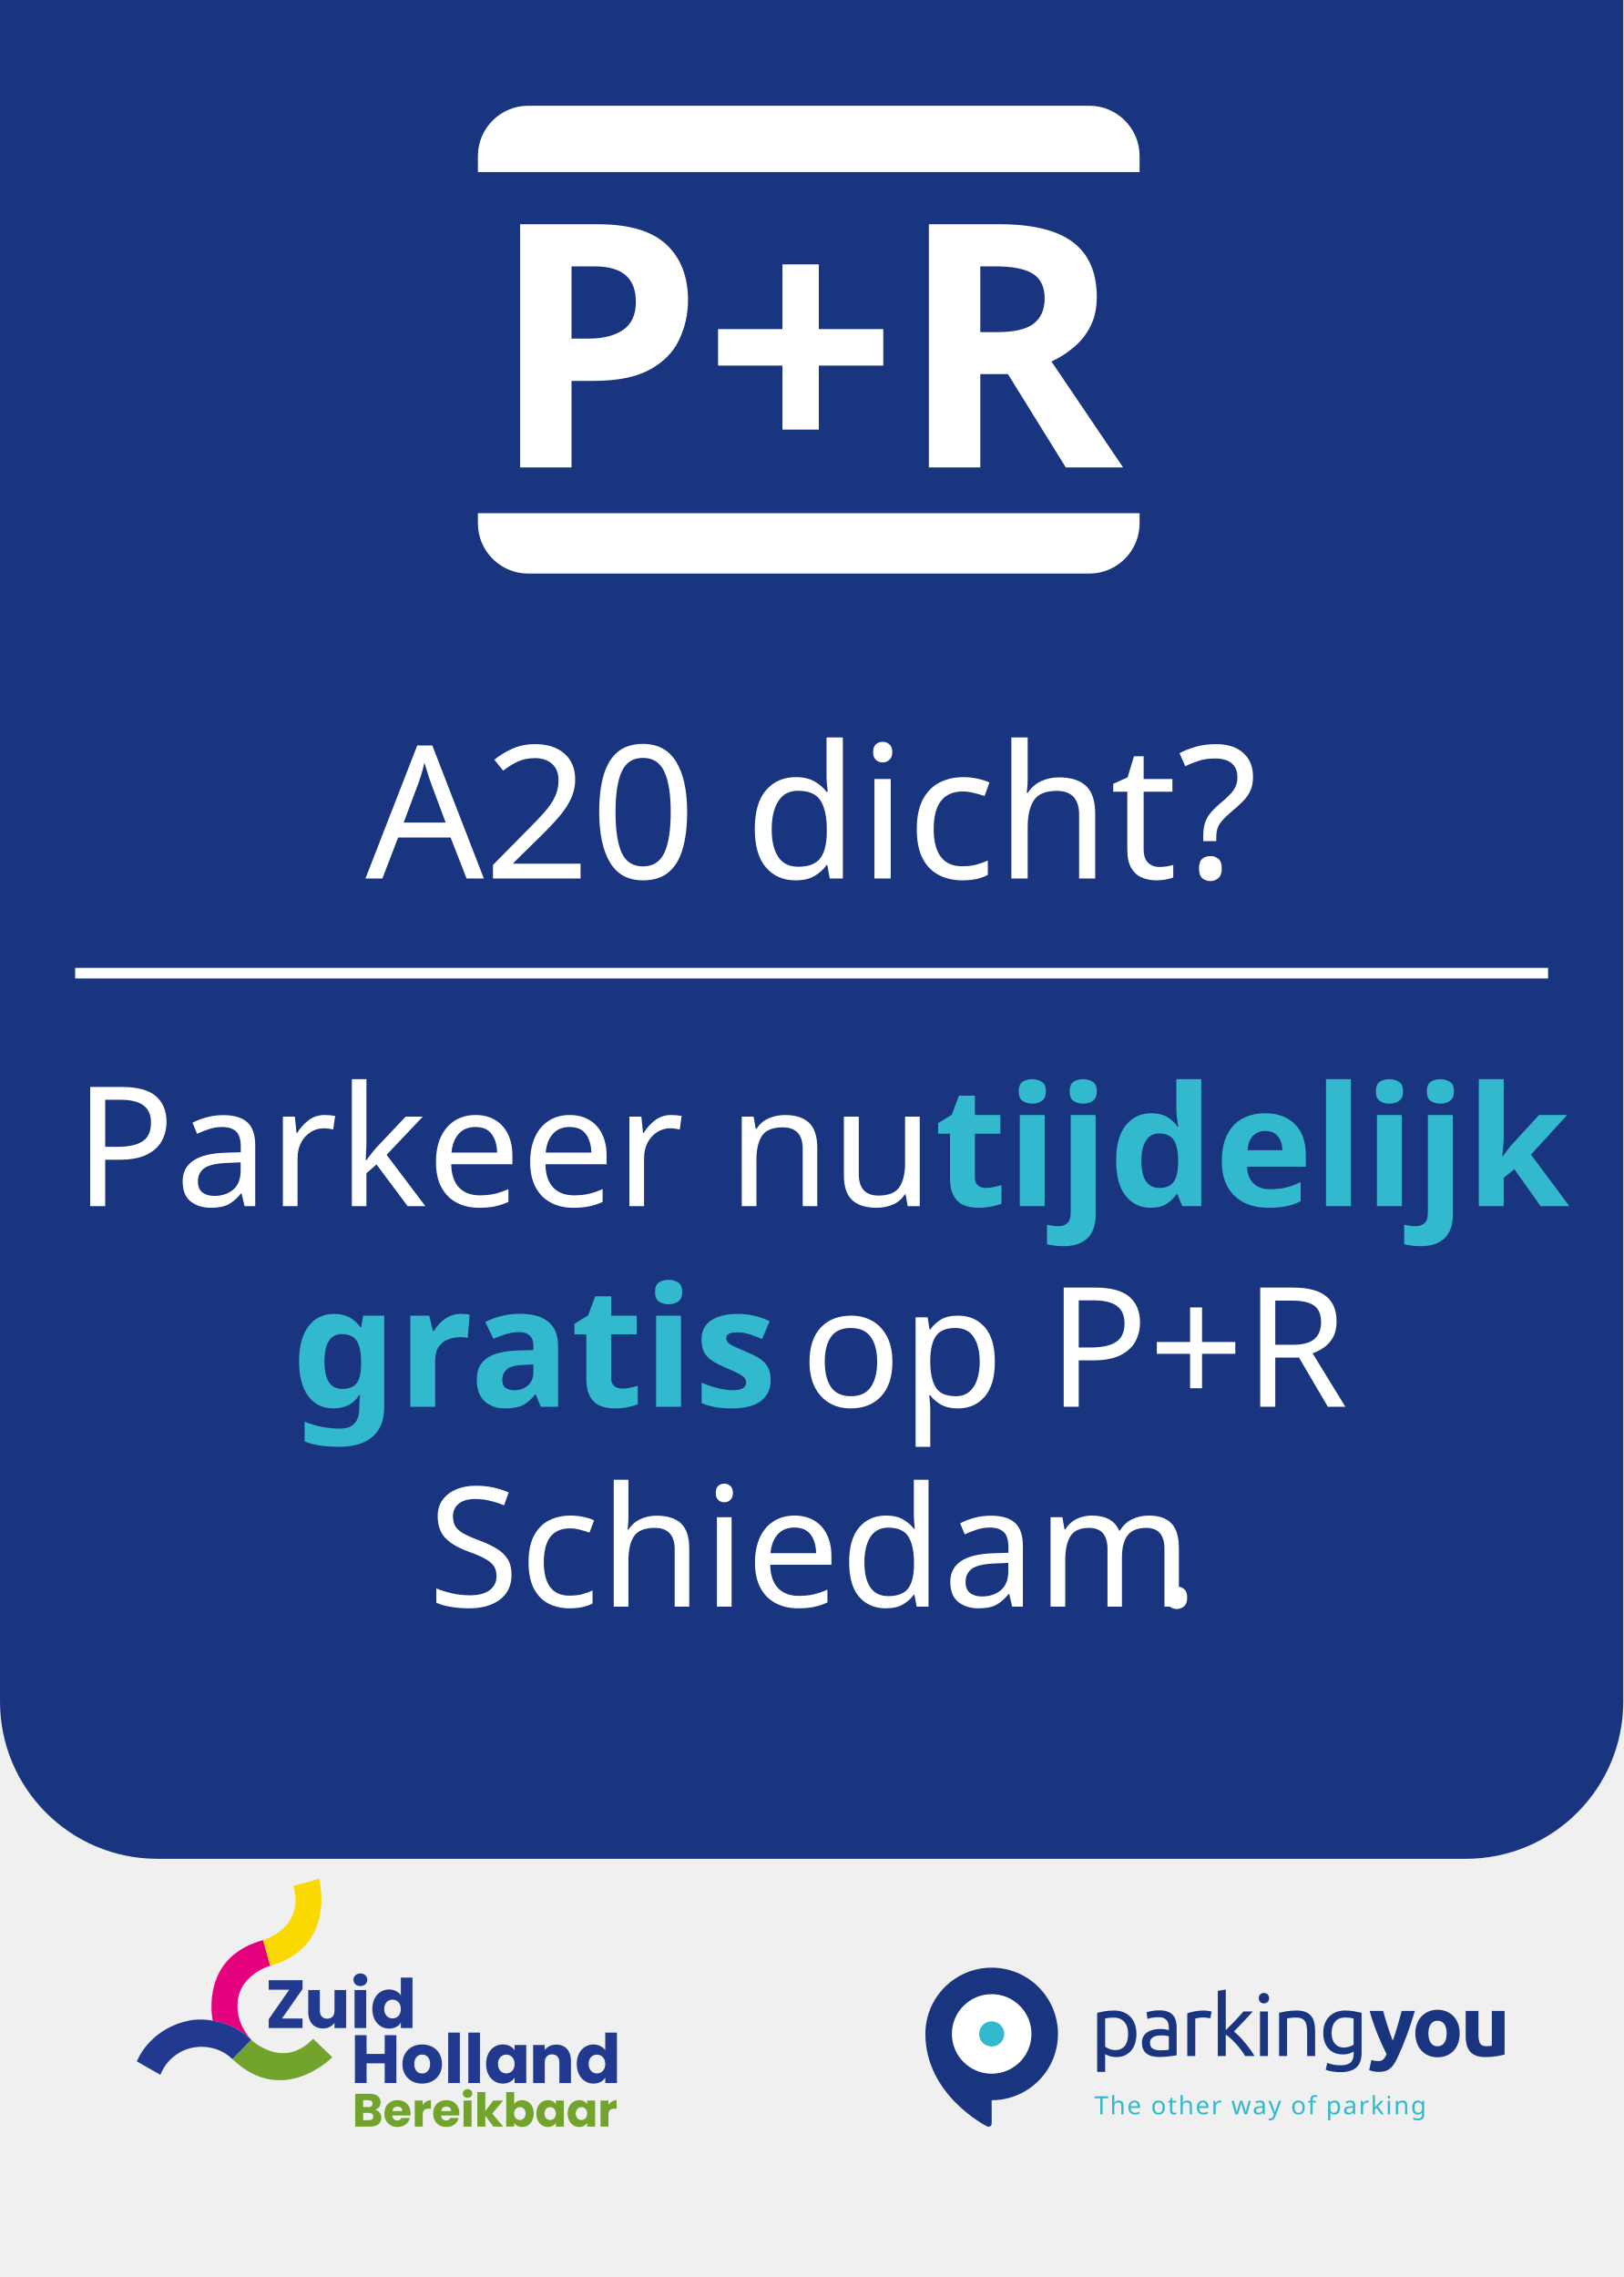
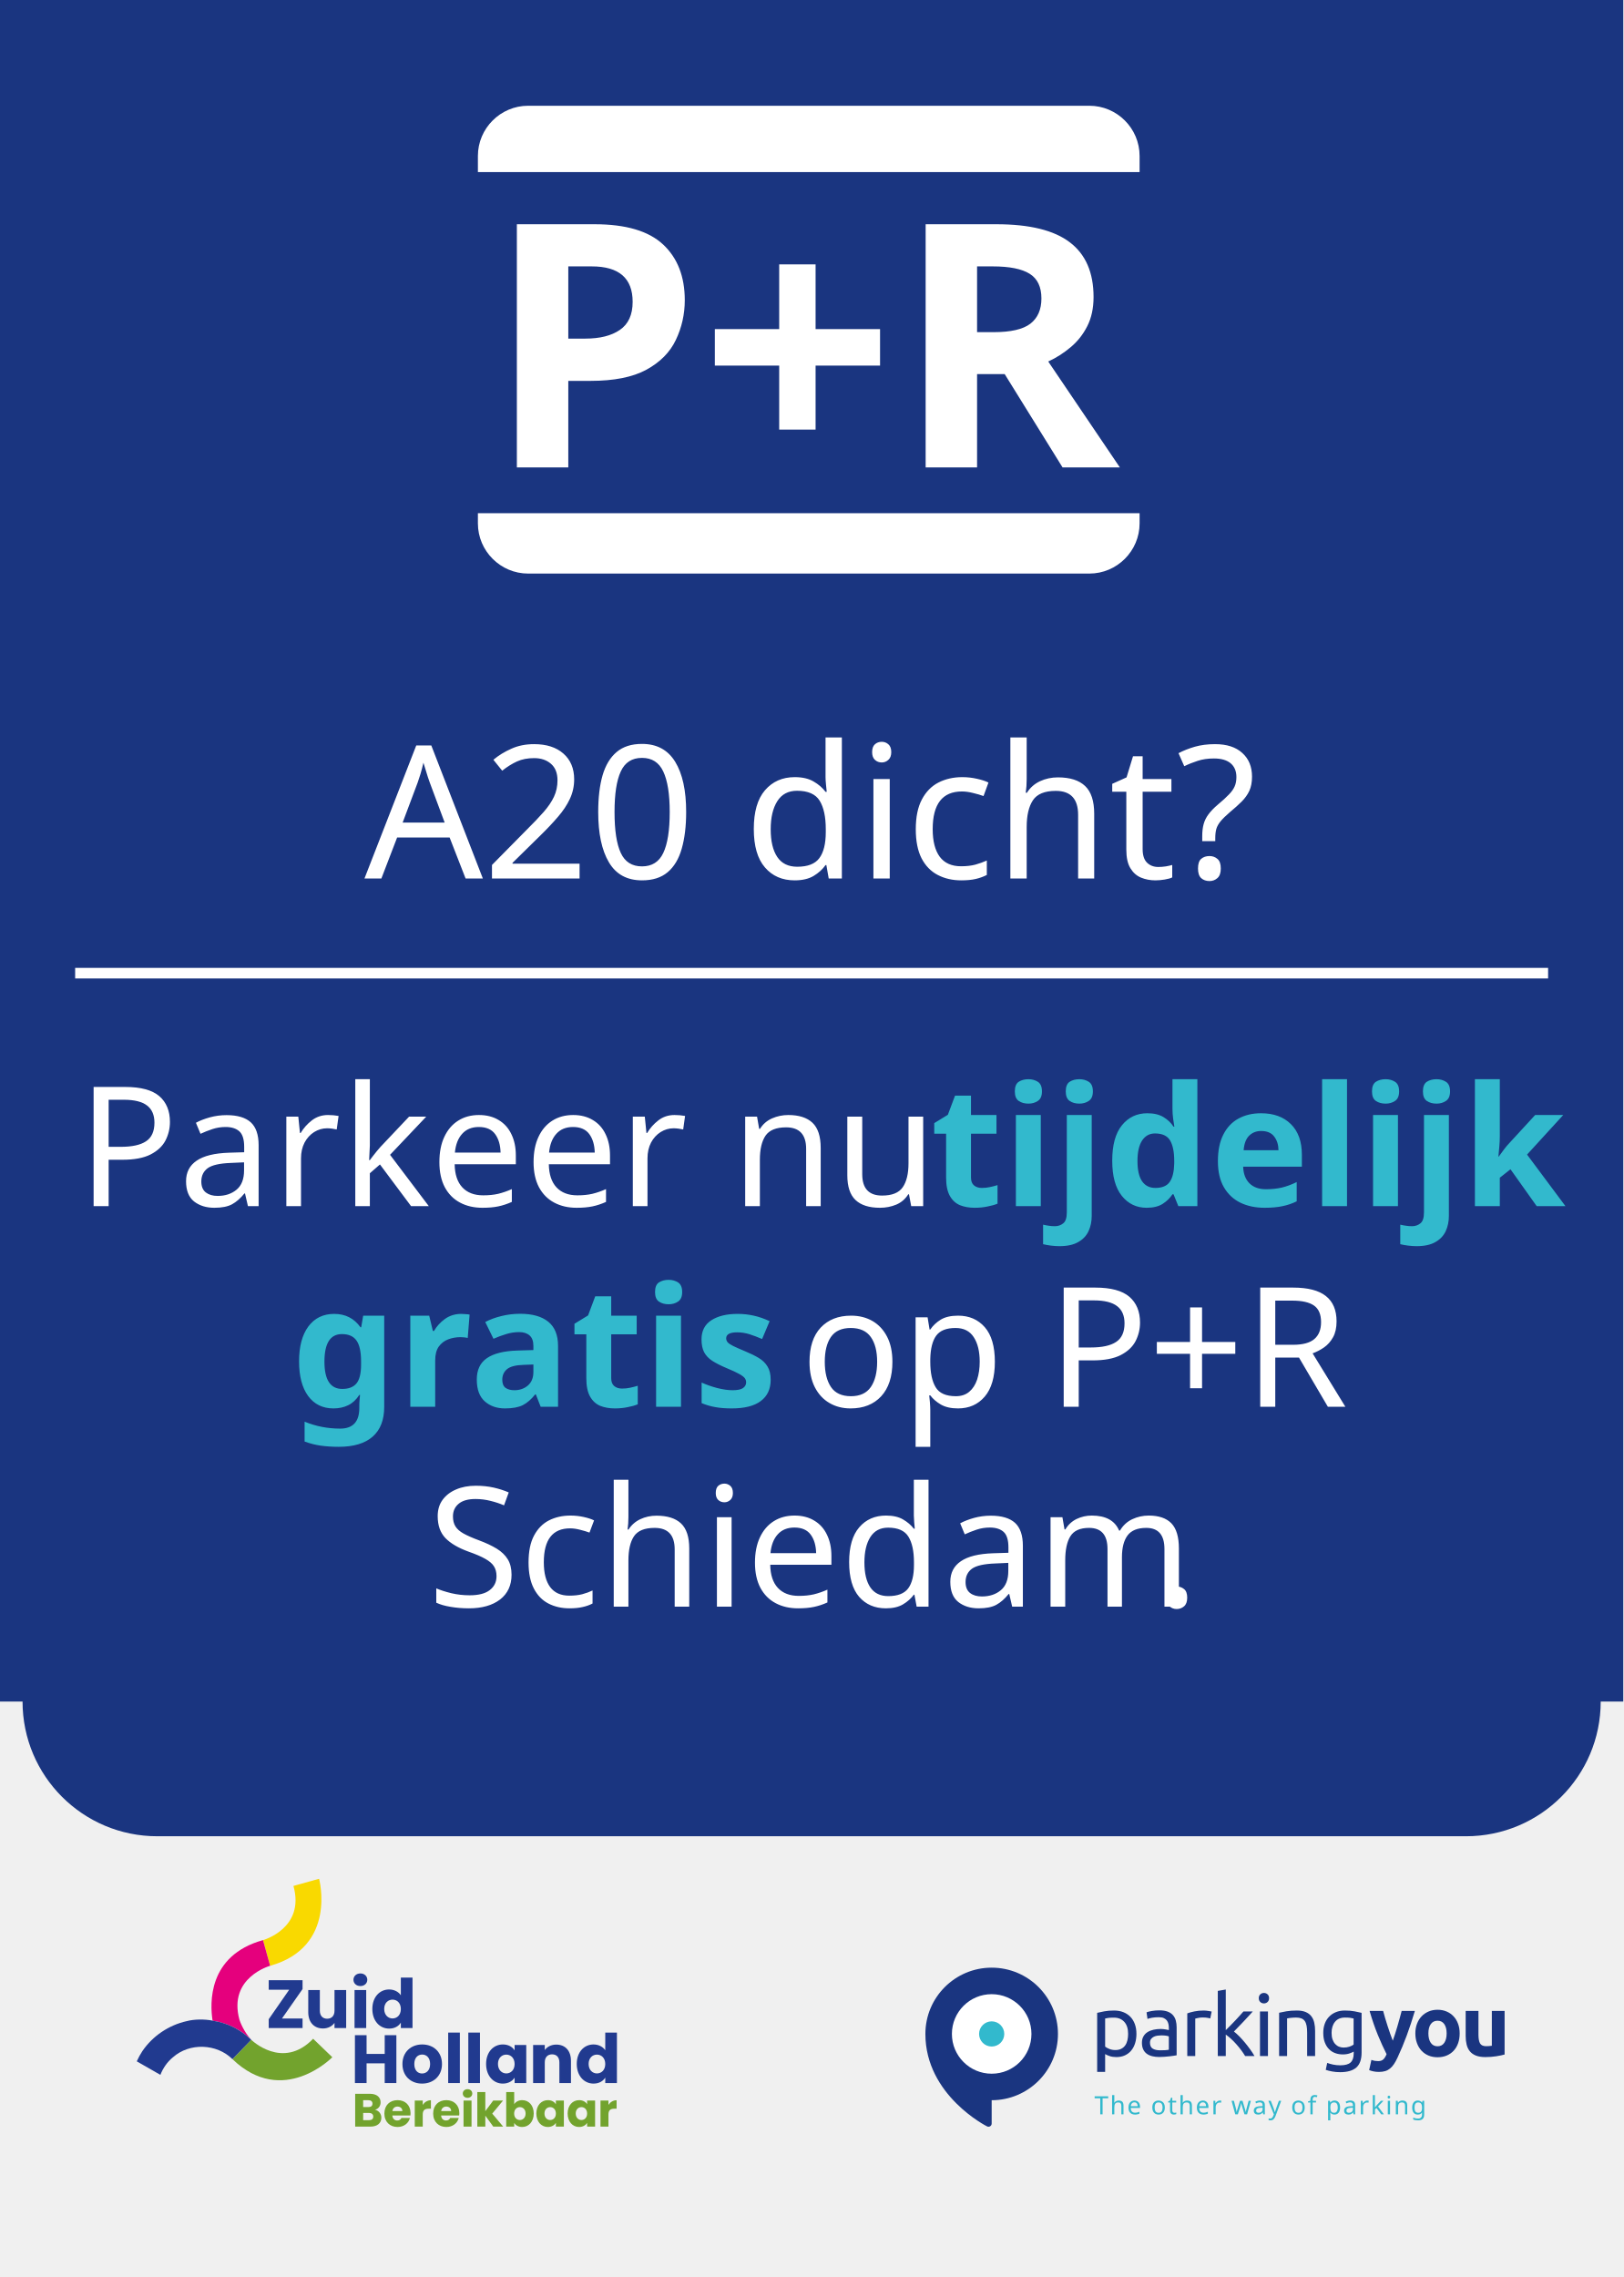
<svg xmlns="http://www.w3.org/2000/svg" width="216mm" height="303mm" viewBox="0 0 216 303">
  <g id="py-app-sign-pr-gratis-a20-template">
    <g id="bleed-background" data-variable="background-colour">
-       <path transform="translate(3 3)" d="M-3.0 -3.0H213.0V223.425A20.925 20.925 0 0 1 192.075 244.350H17.925A20.925 20.925 0 0 1 -3.0 223.425Z" fill="#1A3580" id="field" />
+       <path transform="translate(3 3)" d="M-3.0 -3.0H213.0V223.425H210.0A17.925 17.925 0 0 1 192.075 241.35H17.925A17.925 17.925 0 0 1 0 223.425H-3.0Z" fill="#1A3580" id="field" />
    </g>
    <g id="py-comp-symbol-pr">
      <g data-element="py-comp-symbol-pr" transform="translate(63.592 14.073) scale(1 1)">
        <g transform="translate(-60.592 -11.073)">
          <path transform="translate(0 0)" d="M148.641 19.898L148.641 17.753C148.641 14.079 145.634 11.073 141.96 11.073L67.273 11.073C63.599 11.073 60.592 14.079 60.592 17.753L60.592 19.898L148.641 19.898" fill="#FFFFFF" id="bar-top" />
          <path transform="translate(0 0)" d="M60.592 65.291L60.592 66.645C60.592 70.319 63.599 73.325 67.273 73.325L141.96 73.325C145.634 73.325 148.641 70.319 148.641 66.645L148.641 65.291L60.592 65.291" fill="#FFFFFF" id="bar-bottom" />
-           <text x="104.288" y="59.2" font-family="Ubuntu" font-size="45.33" font-weight="bold" text-anchor="middle" fill="#FFFFFF" data-variable="label" id="label" xml:space="preserve">P+R</text>
+           <text x="61.7" y="59.2" font-family="Ubuntu" font-size="45.33" font-weight="bold" fill="#FFFFFF" data-variable="label" id="label" xml:space="preserve">P+R</text>
        </g>
      </g>
    </g>
-     <text x="108" y="116.9" font-family="Ubuntu Medium" font-size="24.69" text-anchor="middle" fill="#FFFFFF" data-variable="headline" xml:space="preserve">A20 dicht?</text>
+     <text x="48.5" y="116.9" font-family="Ubuntu Medium" font-size="24.69" fill="#FFFFFF" data-variable="headline" xml:space="preserve">A20 dicht?</text>
    <g id="py-atom-line-divider">
      <line x1="10" y1="129.5" x2="206" y2="129.5" stroke="#FFFFFF" stroke-width="1.41" stroke-linecap="butt" id="divider" />
    </g>
    <g id="variables">
-       <text x="9.843" y="160.5" font-family="Ubuntu" font-size="22.22" fill="#FFFFFF" data-variable="body-line-1" xml:space="preserve">Parkeer nu </text>
-       <text x="124.321" y="160.5" font-family="Ubuntu" font-size="22.22" font-weight="bold" fill="#32B9CD" data-variable="keyword-1" xml:space="preserve">tijdelijk</text>
+       <text x="10.3" y="160.5" font-family="Ubuntu" font-size="22.22" fill="#FFFFFF" data-variable="body-line-1" xml:space="preserve">Parkeer nu </text>
+       <text x="123.8" y="160.5" font-family="Ubuntu" font-size="22.22" font-weight="bold" fill="#32B9CD" data-variable="keyword-1" xml:space="preserve">tijdelijk</text>
      <text x="38.796" y="187.2" font-family="Ubuntu" font-size="22.22" font-weight="bold" fill="#32B9CD" data-variable="keyword-2" xml:space="preserve">gratis</text>
      <text x="100.723" y="187.2" font-family="Ubuntu" font-size="22.22" fill="#FFFFFF" data-variable="body-line-2" xml:space="preserve"> op P+R</text>
      <text x="56.916" y="213.8" font-family="Ubuntu" font-size="22.22" fill="#FFFFFF" data-variable="city" xml:space="preserve">Schiedam</text>
      <text x="153.618" y="213.8" font-family="Ubuntu" font-size="22.22" fill="#FFFFFF" data-variable="punctuation" xml:space="preserve">.</text>
    </g>
    <g id="py-atom-partner-zuid-holland-bereikbaar">
      <g data-element="py-atom-partner-zuid-holland-bereikbaar" transform="translate(18.199 250.007) scale(1 1)">
        <path d="M22.061 14.676L19.32 18.596L22.061 18.596L22.061 19.867L17.56 19.867L17.56 18.687L20.282 14.767L17.56 14.767L17.56 13.496L22.061 13.496L22.061 14.676" fill="#213A8F" />
        <path d="M27.864 19.867L26.312 19.867L26.312 19.177C26.004 19.613 25.459 19.921 24.779 19.921C23.608 19.921 22.819 19.113 22.819 17.762L22.819 14.804L24.361 14.804L24.361 17.553C24.361 18.242 24.751 18.623 25.332 18.623C25.931 18.623 26.312 18.242 26.312 17.553L26.312 14.804L27.864 14.804L27.864 19.867" fill="#213A8F" />
        <path d="M28.979 14.803L28.979 19.866L30.531 19.866L30.531 14.803ZM28.834 13.442C28.834 12.971 29.206 12.598 29.759 12.598C30.304 12.598 30.676 12.971 30.676 13.442C30.676 13.905 30.304 14.277 29.759 14.277C29.206 14.277 28.834 13.905 28.834 13.442" fill="#213A8F" />
        <path d="M34.033 16.083C33.452 16.083 32.926 16.518 32.926 17.326C32.926 18.134 33.452 18.587 34.033 18.587C34.623 18.587 35.14 18.143 35.14 17.335C35.14 16.528 34.623 16.083 34.033 16.083M33.579 14.731C34.251 14.731 34.832 15.039 35.14 15.502L35.14 13.152L36.692 13.152L36.692 19.867L35.14 19.867L35.14 19.141C34.859 19.604 34.323 19.939 33.579 19.939C32.336 19.939 31.347 18.923 31.347 17.326C31.347 15.729 32.336 14.731 33.579 14.731" fill="#213A8F" />
        <path d="M32.994 24.561L30.58 24.561L30.58 27.184L29.029 27.184L29.029 20.814L30.58 20.814L30.58 23.309L32.994 23.309L32.994 20.814L34.545 20.814L34.545 27.184L32.994 27.184L32.994 24.561" fill="#213A8F" />
        <path d="M37.966 25.913C38.519 25.913 39.036 25.505 39.036 24.652C39.036 23.79 38.528 23.391 37.984 23.391C37.421 23.391 36.931 23.79 36.931 24.652C36.931 25.505 37.403 25.913 37.966 25.913M37.966 27.256C36.478 27.256 35.352 26.258 35.352 24.652C35.352 23.046 36.505 22.048 37.984 22.048C39.472 22.048 40.615 23.046 40.615 24.652C40.615 26.258 39.454 27.256 37.966 27.256" fill="#213A8F" />
        <path d="M41.44 20.469L41.44 27.184L42.992 27.184L42.992 20.469Z" fill="#213A8F" />
        <path d="M44.117 20.469L44.117 27.184L45.668 27.184L45.668 20.469Z" fill="#213A8F" />
        <path d="M49.171 23.4C48.59 23.4 48.064 23.835 48.064 24.643C48.064 25.451 48.59 25.904 49.171 25.904C49.76 25.904 50.278 25.46 50.278 24.652C50.278 23.845 49.76 23.4 49.171 23.4M48.717 22.048C49.47 22.048 50.006 22.393 50.278 22.837L50.278 22.121L51.829 22.121L51.829 27.184L50.278 27.184L50.278 26.467C49.996 26.912 49.461 27.256 48.708 27.256C47.474 27.256 46.485 26.24 46.485 24.643C46.485 23.046 47.474 22.048 48.717 22.048" fill="#213A8F" />
        <path d="M56.235 24.434C56.235 23.745 55.854 23.364 55.264 23.364C54.674 23.364 54.293 23.745 54.293 24.434L54.293 27.184L52.741 27.184L52.741 22.121L54.293 22.121L54.293 22.792C54.601 22.365 55.146 22.066 55.826 22.066C56.997 22.066 57.777 22.865 57.777 24.226L57.777 27.184L56.235 27.184L56.235 24.434" fill="#213A8F" />
        <path d="M61.234 23.4C60.653 23.4 60.127 23.835 60.127 24.643C60.127 25.451 60.653 25.904 61.234 25.904C61.823 25.904 62.341 25.46 62.341 24.652C62.341 23.845 61.823 23.4 61.234 23.4M60.78 22.048C61.451 22.048 62.032 22.356 62.341 22.819L62.341 20.469L63.893 20.469L63.893 27.184L62.341 27.184L62.341 26.458C62.06 26.921 61.524 27.256 60.78 27.256C59.537 27.256 58.548 26.24 58.548 24.643C58.548 23.046 59.537 22.048 60.78 22.048" fill="#213A8F" />
        <path d="M30.897 31.158L30.126 31.158L30.126 32.122L30.91 32.122C31.264 32.122 31.47 31.96 31.47 31.649C31.47 31.338 31.252 31.158 30.897 31.158M30.823 29.466L30.126 29.466L30.126 30.38L30.823 30.38C31.171 30.38 31.364 30.225 31.364 29.926C31.364 29.628 31.171 29.466 30.823 29.466M31.096 32.98L29.063 32.98L29.063 28.614L31.028 28.614C31.917 28.614 32.446 29.056 32.446 29.746C32.446 30.274 32.129 30.617 31.706 30.741C32.216 30.847 32.546 31.295 32.546 31.792C32.546 32.514 32.017 32.98 31.096 32.98" fill="#72A32D" />
        <path d="M34.013 30.909L35.344 30.909C35.344 30.529 35.045 30.312 34.69 30.312C34.342 30.312 34.075 30.523 34.013 30.909M34.703 33.03C33.683 33.03 32.949 32.346 32.949 31.245C32.949 30.144 33.67 29.46 34.703 29.46C35.716 29.46 36.431 30.132 36.431 31.189C36.431 31.288 36.426 31.394 36.413 31.5L34.006 31.5C34.044 31.954 34.323 32.165 34.665 32.165C34.964 32.165 35.132 32.016 35.219 31.829L36.351 31.829C36.183 32.507 35.567 33.03 34.703 33.03" fill="#72A32D" />
        <path d="M38.054 32.98L36.991 32.98L36.991 29.51L38.054 29.51L38.054 30.088C38.297 29.721 38.676 29.472 39.143 29.472L39.143 30.598L38.851 30.598C38.347 30.598 38.054 30.772 38.054 31.369L38.054 32.98" fill="#72A32D" />
        <path d="M40.504 30.909L41.835 30.909C41.835 30.529 41.537 30.312 41.182 30.312C40.834 30.312 40.566 30.523 40.504 30.909M41.195 33.03C40.175 33.03 39.441 32.346 39.441 31.245C39.441 30.144 40.162 29.46 41.195 29.46C42.208 29.46 42.923 30.132 42.923 31.189C42.923 31.288 42.917 31.394 42.905 31.5L40.498 31.5C40.535 31.954 40.815 32.165 41.157 32.165C41.456 32.165 41.624 32.016 41.711 31.829L42.843 31.829C42.675 32.507 42.059 33.03 41.195 33.03" fill="#72A32D" />
        <path d="M43.483 29.51L43.483 32.98L44.546 32.98L44.546 29.51ZM43.383 28.577C43.383 28.254 43.638 27.999 44.018 27.999C44.391 27.999 44.646 28.254 44.646 28.577C44.646 28.894 44.391 29.149 44.018 29.149C43.638 29.149 43.383 28.894 43.383 28.577" fill="#72A32D" />
        <path d="M45.317 28.378L45.317 32.98L46.38 32.98L46.38 31.524L47.438 32.98L48.756 32.98L47.301 31.251L48.744 29.51L47.432 29.51L46.38 30.922L46.38 28.378L45.317 28.378" fill="#72A32D" />
        <path d="M50.976 30.387C50.578 30.387 50.217 30.691 50.217 31.245C50.217 31.798 50.578 32.103 50.976 32.103C51.38 32.103 51.741 31.792 51.741 31.239C51.741 30.685 51.38 30.387 50.976 30.387M51.293 29.46C52.151 29.46 52.823 30.144 52.823 31.239C52.823 32.333 52.145 33.03 51.293 33.03C50.783 33.03 50.416 32.8 50.223 32.495L50.223 32.98L49.16 32.98L49.16 28.378L50.223 28.378L50.223 30.001C50.416 29.69 50.796 29.46 51.293 29.46" fill="#72A32D" />
        <path d="M55.011 30.387C54.613 30.387 54.253 30.685 54.253 31.239C54.253 31.792 54.613 32.103 55.011 32.103C55.416 32.103 55.77 31.798 55.77 31.245C55.77 30.691 55.416 30.387 55.011 30.387M54.7 29.46C55.217 29.46 55.583 29.696 55.77 30.001L55.77 29.51L56.833 29.51L56.833 32.98L55.77 32.98L55.77 32.489C55.577 32.793 55.21 33.03 54.694 33.03C53.848 33.03 53.17 32.333 53.17 31.239C53.17 30.144 53.848 29.46 54.7 29.46" fill="#72A32D" />
        <path d="M59.17 30.387C58.772 30.387 58.412 30.685 58.412 31.239C58.412 31.792 58.772 32.103 59.17 32.103C59.572 32.103 59.926 31.798 59.926 31.245C59.926 30.691 59.572 30.387 59.17 30.387M58.859 29.46C59.374 29.46 59.74 29.696 59.926 30.001L59.926 29.51L60.987 29.51L60.987 32.98L59.926 32.98L59.926 32.489C59.734 32.793 59.368 33.03 58.853 33.03C58.009 33.03 57.333 32.333 57.333 31.239C57.333 30.144 58.009 29.46 58.859 29.46" fill="#72A32D" />
        <path d="M62.765 32.98L61.706 32.98L61.706 29.51L62.765 29.51L62.765 30.088C63.006 29.721 63.384 29.472 63.848 29.472L63.848 30.598L63.558 30.598C63.056 30.598 62.765 30.772 62.765 31.369L62.765 32.98" fill="#72A32D" />
        <path d="M16.799 8.165C16.799 8.165 22.43 6.6 20.848 0.954L24.26 0C24.26 0 26.728 9.066 17.746 11.582L16.799 8.165" fill="#F9D900" />
        <path d="M15.229 21.422C15.229 21.422 19.403 25.516 23.47 21.29L26.022 23.748C26.022 23.748 19.454 30.472 12.733 24.004L15.229 21.422" fill="#72A32D" />
        <path d="M15.229 21.422C14.237 20.347 13.752 19.046 13.658 18.744C12.133 13.13 17.746 11.582 17.746 11.582L16.799 8.165C9.407 10.215 9.734 16.633 10.088 18.878C10.952 19.063 12.94 19.299 15.229 21.422" fill="#E5007D" />
        <path d="M15.229 21.422L12.732 24.005C10.636 21.922 7.023 21.79 4.81 23.758L4.808 23.756C4.059 24.375 3.492 25.191 3.144 26.094L0 24.295C0.218 23.813 0.471 23.348 0.761 22.908L0.764 22.91C2.127 20.913 4.263 19.482 6.618 18.951L6.619 18.954C7.603 18.677 9.043 18.666 10.088 18.878C10.929 19.049 12.947 19.302 15.229 21.422" fill="#213A8F" />
      </g>
    </g>
    <g id="py-comp-lockup-logo-tagline-color">
      <g data-element="py-comp-lockup-logo-tagline-color" transform="translate(123.138 261.836) scale(0.735 0.735)">
        <g transform="translate(-21.7 -38.1)">
          <g data-element="py-atom-logo-horizontal-color" transform="translate(21.7 38.1) scale(1.139 1.139)">
            <path d="M0 10.535C0 4.717 4.717 0 10.536 0C16.355 0 21.072 4.717 21.072 10.535C21.072 16.353 16.355 21.07 10.536 21.07L10.536 24.78C10.536 25.173 10.105 25.417 9.77 25.212C9.77 25.212 0 20.312 0 10.535" fill="#1A3580" />
            <path d="M4.214 10.536C4.214 7.044 7.045 4.215 10.536 4.215C14.027 4.215 16.858 7.044 16.858 10.536C16.858 14.027 14.027 16.857 10.536 16.857C7.045 16.857 4.214 14.027 4.214 10.536" fill="#FFFFFF" />
            <path d="M8.534 10.536C8.534 9.43 9.431 8.534 10.536 8.534C11.641 8.534 12.538 9.43 12.538 10.536C12.538 11.642 11.641 12.538 10.536 12.538C9.431 12.538 8.534 11.642 8.534 10.536" fill="#32B9CD" />
            <path d="M32.224 10.521C32.224 9.694 32.019 9.058 31.611 8.613C31.202 8.168 30.656 7.945 29.975 7.945C29.594 7.945 29.296 7.959 29.082 7.986C28.869 8.013 28.698 8.045 28.571 8.081L28.571 12.552C28.726 12.679 28.948 12.801 29.239 12.919C29.53 13.038 29.848 13.096 30.193 13.096C30.556 13.096 30.868 13.031 31.127 12.899C31.386 12.767 31.597 12.585 31.76 12.354C31.924 12.122 32.042 11.85 32.115 11.536C32.187 11.223 32.224 10.884 32.224 10.521M33.546 10.521C33.546 11.057 33.475 11.552 33.335 12.007C33.193 12.461 32.987 12.851 32.714 13.178C32.442 13.505 32.108 13.76 31.713 13.942C31.317 14.123 30.865 14.214 30.357 14.214C29.948 14.214 29.587 14.16 29.273 14.051C28.96 13.942 28.726 13.837 28.571 13.737L28.571 16.572L27.304 16.572L27.304 7.182C27.604 7.109 27.979 7.03 28.428 6.943C28.878 6.857 29.398 6.814 29.988 6.814C30.534 6.814 31.025 6.9 31.461 7.073C31.897 7.245 32.269 7.491 32.578 7.808C32.887 8.127 33.125 8.515 33.294 8.974C33.462 9.433 33.546 9.948 33.546 10.521" fill="#1A3580" />
            <path d="M37.321 13.137C37.621 13.137 37.886 13.131 38.118 13.117C38.35 13.104 38.543 13.078 38.697 13.042L38.697 10.93C38.606 10.884 38.459 10.846 38.255 10.814C38.05 10.782 37.802 10.766 37.512 10.766C37.321 10.766 37.119 10.78 36.905 10.807C36.692 10.834 36.496 10.891 36.319 10.977C36.142 11.064 35.994 11.182 35.876 11.332C35.758 11.481 35.699 11.679 35.699 11.925C35.699 12.379 35.844 12.694 36.135 12.872C36.426 13.049 36.821 13.137 37.321 13.137M37.212 6.786C37.72 6.786 38.15 6.853 38.5 6.984C38.85 7.116 39.131 7.302 39.345 7.543C39.558 7.784 39.71 8.07 39.801 8.401C39.892 8.733 39.937 9.099 39.937 9.499L39.937 13.928C39.829 13.946 39.676 13.971 39.481 14.003C39.285 14.035 39.066 14.064 38.82 14.091C38.574 14.118 38.309 14.144 38.023 14.166C37.736 14.189 37.452 14.201 37.171 14.201C36.771 14.201 36.403 14.159 36.067 14.078C35.73 13.996 35.44 13.867 35.195 13.69C34.949 13.512 34.759 13.278 34.622 12.988C34.486 12.697 34.418 12.347 34.418 11.938C34.418 11.547 34.497 11.212 34.656 10.93C34.815 10.648 35.031 10.421 35.304 10.248C35.576 10.076 35.894 9.948 36.258 9.866C36.621 9.785 37.003 9.744 37.403 9.744C37.53 9.744 37.662 9.751 37.798 9.764C37.934 9.778 38.063 9.796 38.186 9.819C38.309 9.841 38.416 9.862 38.506 9.88C38.597 9.899 38.661 9.912 38.697 9.921L38.697 9.567C38.697 9.358 38.675 9.151 38.63 8.947C38.584 8.743 38.502 8.561 38.384 8.401C38.266 8.243 38.104 8.115 37.9 8.02C37.695 7.924 37.43 7.877 37.103 7.877C36.685 7.877 36.319 7.906 36.006 7.965C35.692 8.025 35.458 8.086 35.304 8.15L35.154 7.1C35.317 7.027 35.59 6.957 35.972 6.889C36.353 6.821 36.767 6.786 37.212 6.786" fill="#1A3580" />
            <path d="M49.041 10.153C49.314 10.362 49.602 10.621 49.906 10.93C50.21 11.239 50.51 11.573 50.806 11.931C51.101 12.29 51.38 12.654 51.644 13.022C51.908 13.39 52.13 13.733 52.312 14.051L50.826 14.051C50.635 13.733 50.415 13.408 50.165 13.076C49.915 12.744 49.654 12.426 49.382 12.122C49.109 11.818 48.832 11.539 48.55 11.284C48.269 11.03 48.001 10.816 47.746 10.644L47.746 14.051L46.479 14.051L46.479 3.693L47.746 3.475L47.746 9.935L48.468 9.212C48.732 8.949 48.991 8.681 49.245 8.408C49.499 8.136 49.74 7.875 49.968 7.625C50.195 7.375 50.39 7.155 50.554 6.964L52.039 6.964C51.83 7.191 51.603 7.441 51.358 7.713C51.112 7.986 50.858 8.261 50.595 8.538C50.331 8.815 50.065 9.092 49.797 9.369C49.529 9.646 49.277 9.908 49.041 10.153" fill="#1A3580" />
            <path d="M53.183 6.964L54.451 6.964L54.451 14.051L53.183 14.051ZM53.811 5.683C53.583 5.683 53.39 5.608 53.231 5.458C53.072 5.308 52.993 5.106 52.993 4.851C52.993 4.597 53.072 4.395 53.231 4.245C53.39 4.095 53.583 4.02 53.811 4.02C54.038 4.02 54.23 4.095 54.39 4.245C54.549 4.395 54.628 4.597 54.628 4.851C54.628 5.106 54.549 5.308 54.39 5.458C54.23 5.608 54.038 5.683 53.811 5.683" fill="#1A3580" />
            <path d="M56.223 7.168C56.513 7.096 56.9 7.018 57.381 6.936C57.863 6.855 58.417 6.814 59.044 6.814C59.607 6.814 60.075 6.893 60.448 7.053C60.82 7.212 61.118 7.434 61.34 7.72C61.563 8.006 61.72 8.349 61.81 8.749C61.901 9.149 61.946 9.589 61.946 10.071L61.946 14.051L60.68 14.051L60.68 10.344C60.68 9.908 60.65 9.535 60.591 9.226C60.531 8.917 60.434 8.668 60.298 8.477C60.162 8.286 59.979 8.147 59.753 8.061C59.525 7.975 59.243 7.931 58.908 7.931C58.771 7.931 58.63 7.936 58.485 7.945C58.34 7.954 58.201 7.965 58.069 7.979C57.937 7.993 57.819 8.009 57.715 8.027C57.61 8.045 57.536 8.059 57.491 8.067L57.491 14.051L56.223 14.051L56.223 7.168" fill="#1A3580" />
            <path d="M68.066 8.081C67.939 8.045 67.768 8.011 67.555 7.979C67.341 7.947 67.053 7.932 66.689 7.932C66.008 7.932 65.483 8.154 65.115 8.599C64.747 9.045 64.563 9.635 64.563 10.371C64.563 10.78 64.615 11.13 64.72 11.42C64.824 11.711 64.965 11.952 65.142 12.142C65.32 12.333 65.524 12.475 65.756 12.565C65.988 12.656 66.226 12.701 66.471 12.701C66.808 12.701 67.117 12.654 67.398 12.558C67.68 12.463 67.902 12.352 68.066 12.224L68.066 8.081M68.08 13.342C67.97 13.415 67.759 13.508 67.446 13.622C67.132 13.735 66.767 13.792 66.349 13.792C65.921 13.792 65.519 13.724 65.142 13.587C64.765 13.451 64.436 13.24 64.155 12.953C63.873 12.668 63.65 12.311 63.487 11.883C63.323 11.457 63.241 10.948 63.241 10.357C63.241 9.839 63.319 9.365 63.473 8.933C63.627 8.501 63.853 8.129 64.148 7.816C64.443 7.502 64.804 7.257 65.231 7.08C65.658 6.902 66.139 6.814 66.676 6.814C67.266 6.814 67.782 6.857 68.222 6.943C68.663 7.03 69.034 7.109 69.333 7.182L69.333 13.506C69.333 14.596 69.052 15.386 68.488 15.877C67.925 16.368 67.071 16.613 65.926 16.613C65.481 16.613 65.061 16.576 64.665 16.504C64.27 16.431 63.927 16.345 63.636 16.245L63.868 15.141C64.123 15.241 64.434 15.329 64.802 15.407C65.17 15.484 65.554 15.522 65.953 15.522C66.707 15.522 67.25 15.372 67.582 15.073C67.913 14.773 68.08 14.296 68.08 13.642L68.08 13.342" fill="#1A3580" />
            <path d="M77.802 6.882C77.392 8.263 76.964 9.558 76.517 10.766C76.071 11.975 75.584 13.147 75.055 14.282C74.864 14.691 74.673 15.039 74.482 15.325C74.291 15.611 74.081 15.847 73.854 16.034C73.627 16.219 73.37 16.356 73.083 16.442C72.796 16.529 72.462 16.572 72.08 16.572C71.761 16.572 71.468 16.542 71.199 16.483C70.931 16.424 70.711 16.358 70.537 16.285L70.892 14.664C71.101 14.736 71.287 14.787 71.451 14.814C71.614 14.841 71.787 14.855 71.969 14.855C72.333 14.855 72.612 14.757 72.808 14.562C73.003 14.366 73.169 14.096 73.305 13.751C72.842 12.842 72.378 11.822 71.914 10.691C71.451 9.56 71.014 8.29 70.606 6.882L72.759 6.882C72.85 7.236 72.958 7.62 73.081 8.034C73.204 8.447 73.334 8.865 73.471 9.287C73.608 9.71 73.747 10.121 73.888 10.521C74.03 10.921 74.165 11.284 74.292 11.611C74.411 11.284 74.534 10.921 74.662 10.521C74.789 10.121 74.915 9.71 75.038 9.287C75.161 8.865 75.28 8.447 75.394 8.034C75.508 7.62 75.61 7.236 75.702 6.882L77.802 6.882" fill="#1A3580" />
            <path d="M82.853 10.453C82.853 9.826 82.728 9.333 82.478 8.974C82.227 8.615 81.871 8.435 81.408 8.435C80.945 8.435 80.586 8.615 80.331 8.974C80.077 9.333 79.95 9.826 79.95 10.453C79.95 11.08 80.077 11.577 80.331 11.945C80.586 12.313 80.945 12.497 81.408 12.497C81.871 12.497 82.227 12.313 82.478 11.945C82.728 11.577 82.853 11.08 82.853 10.453M84.924 10.453C84.924 11.016 84.842 11.531 84.679 12C84.515 12.467 84.278 12.867 83.97 13.199C83.661 13.531 83.291 13.787 82.859 13.969C82.427 14.15 81.944 14.241 81.408 14.241C80.881 14.241 80.401 14.15 79.97 13.969C79.539 13.787 79.168 13.531 78.859 13.199C78.55 12.867 78.309 12.467 78.137 12C77.964 11.531 77.878 11.016 77.878 10.453C77.878 9.89 77.967 9.376 78.144 8.913C78.321 8.449 78.566 8.054 78.88 7.727C79.193 7.4 79.566 7.146 79.997 6.964C80.429 6.782 80.899 6.691 81.408 6.691C81.926 6.691 82.4 6.782 82.832 6.964C83.264 7.146 83.634 7.4 83.943 7.727C84.252 8.054 84.492 8.449 84.665 8.913C84.838 9.376 84.924 9.89 84.924 10.453" fill="#1A3580" />
            <path d="M92.065 13.805C91.72 13.905 91.275 13.999 90.73 14.085C90.185 14.171 89.612 14.214 89.013 14.214C88.404 14.214 87.897 14.132 87.493 13.969C87.089 13.805 86.768 13.576 86.532 13.281C86.296 12.986 86.128 12.633 86.028 12.224C85.928 11.816 85.878 11.366 85.878 10.875L85.878 6.882L87.909 6.882L87.909 10.63C87.909 11.284 87.995 11.757 88.168 12.047C88.34 12.338 88.663 12.483 89.135 12.483C89.281 12.483 89.435 12.476 89.599 12.463C89.762 12.449 89.907 12.433 90.035 12.415L90.035 6.882L92.065 6.882L92.065 13.805" fill="#1A3580" />
            <path d="M45.503 6.977C45.473 6.971 45.445 6.964 45.409 6.957C45.296 6.934 45.171 6.912 45.034 6.889C44.898 6.866 44.76 6.848 44.619 6.834C44.478 6.821 44.353 6.814 44.244 6.814C43.69 6.814 43.19 6.862 42.745 6.957C42.299 7.052 41.927 7.155 41.627 7.264L41.627 14.051L42.894 14.051L42.894 8.095C42.968 8.077 43.12 8.043 43.351 7.993C43.583 7.943 43.817 7.918 44.053 7.918C44.416 7.918 44.714 7.943 44.946 7.993C45.08 8.022 45.19 8.048 45.28 8.073L45.503 6.977" fill="#1A3580" />
          </g>
          <g data-element="py-atom-text-tagline" transform="translate(52.37 61.1) scale(1 1)">
            <text x="-0.073" y="3.552" font-family="Ubuntu" font-size="4.578" letter-spacing="0.272" fill="#32B9CD" xml:space="preserve">The other way of parking</text>
          </g>
        </g>
      </g>
    </g>
    <g id="guides" visibility="hidden">
      <rect x="3" y="3" width="210" height="297" fill="none" stroke="#00A0E0" stroke-width="0.2" />
    </g>
  </g>
</svg>
